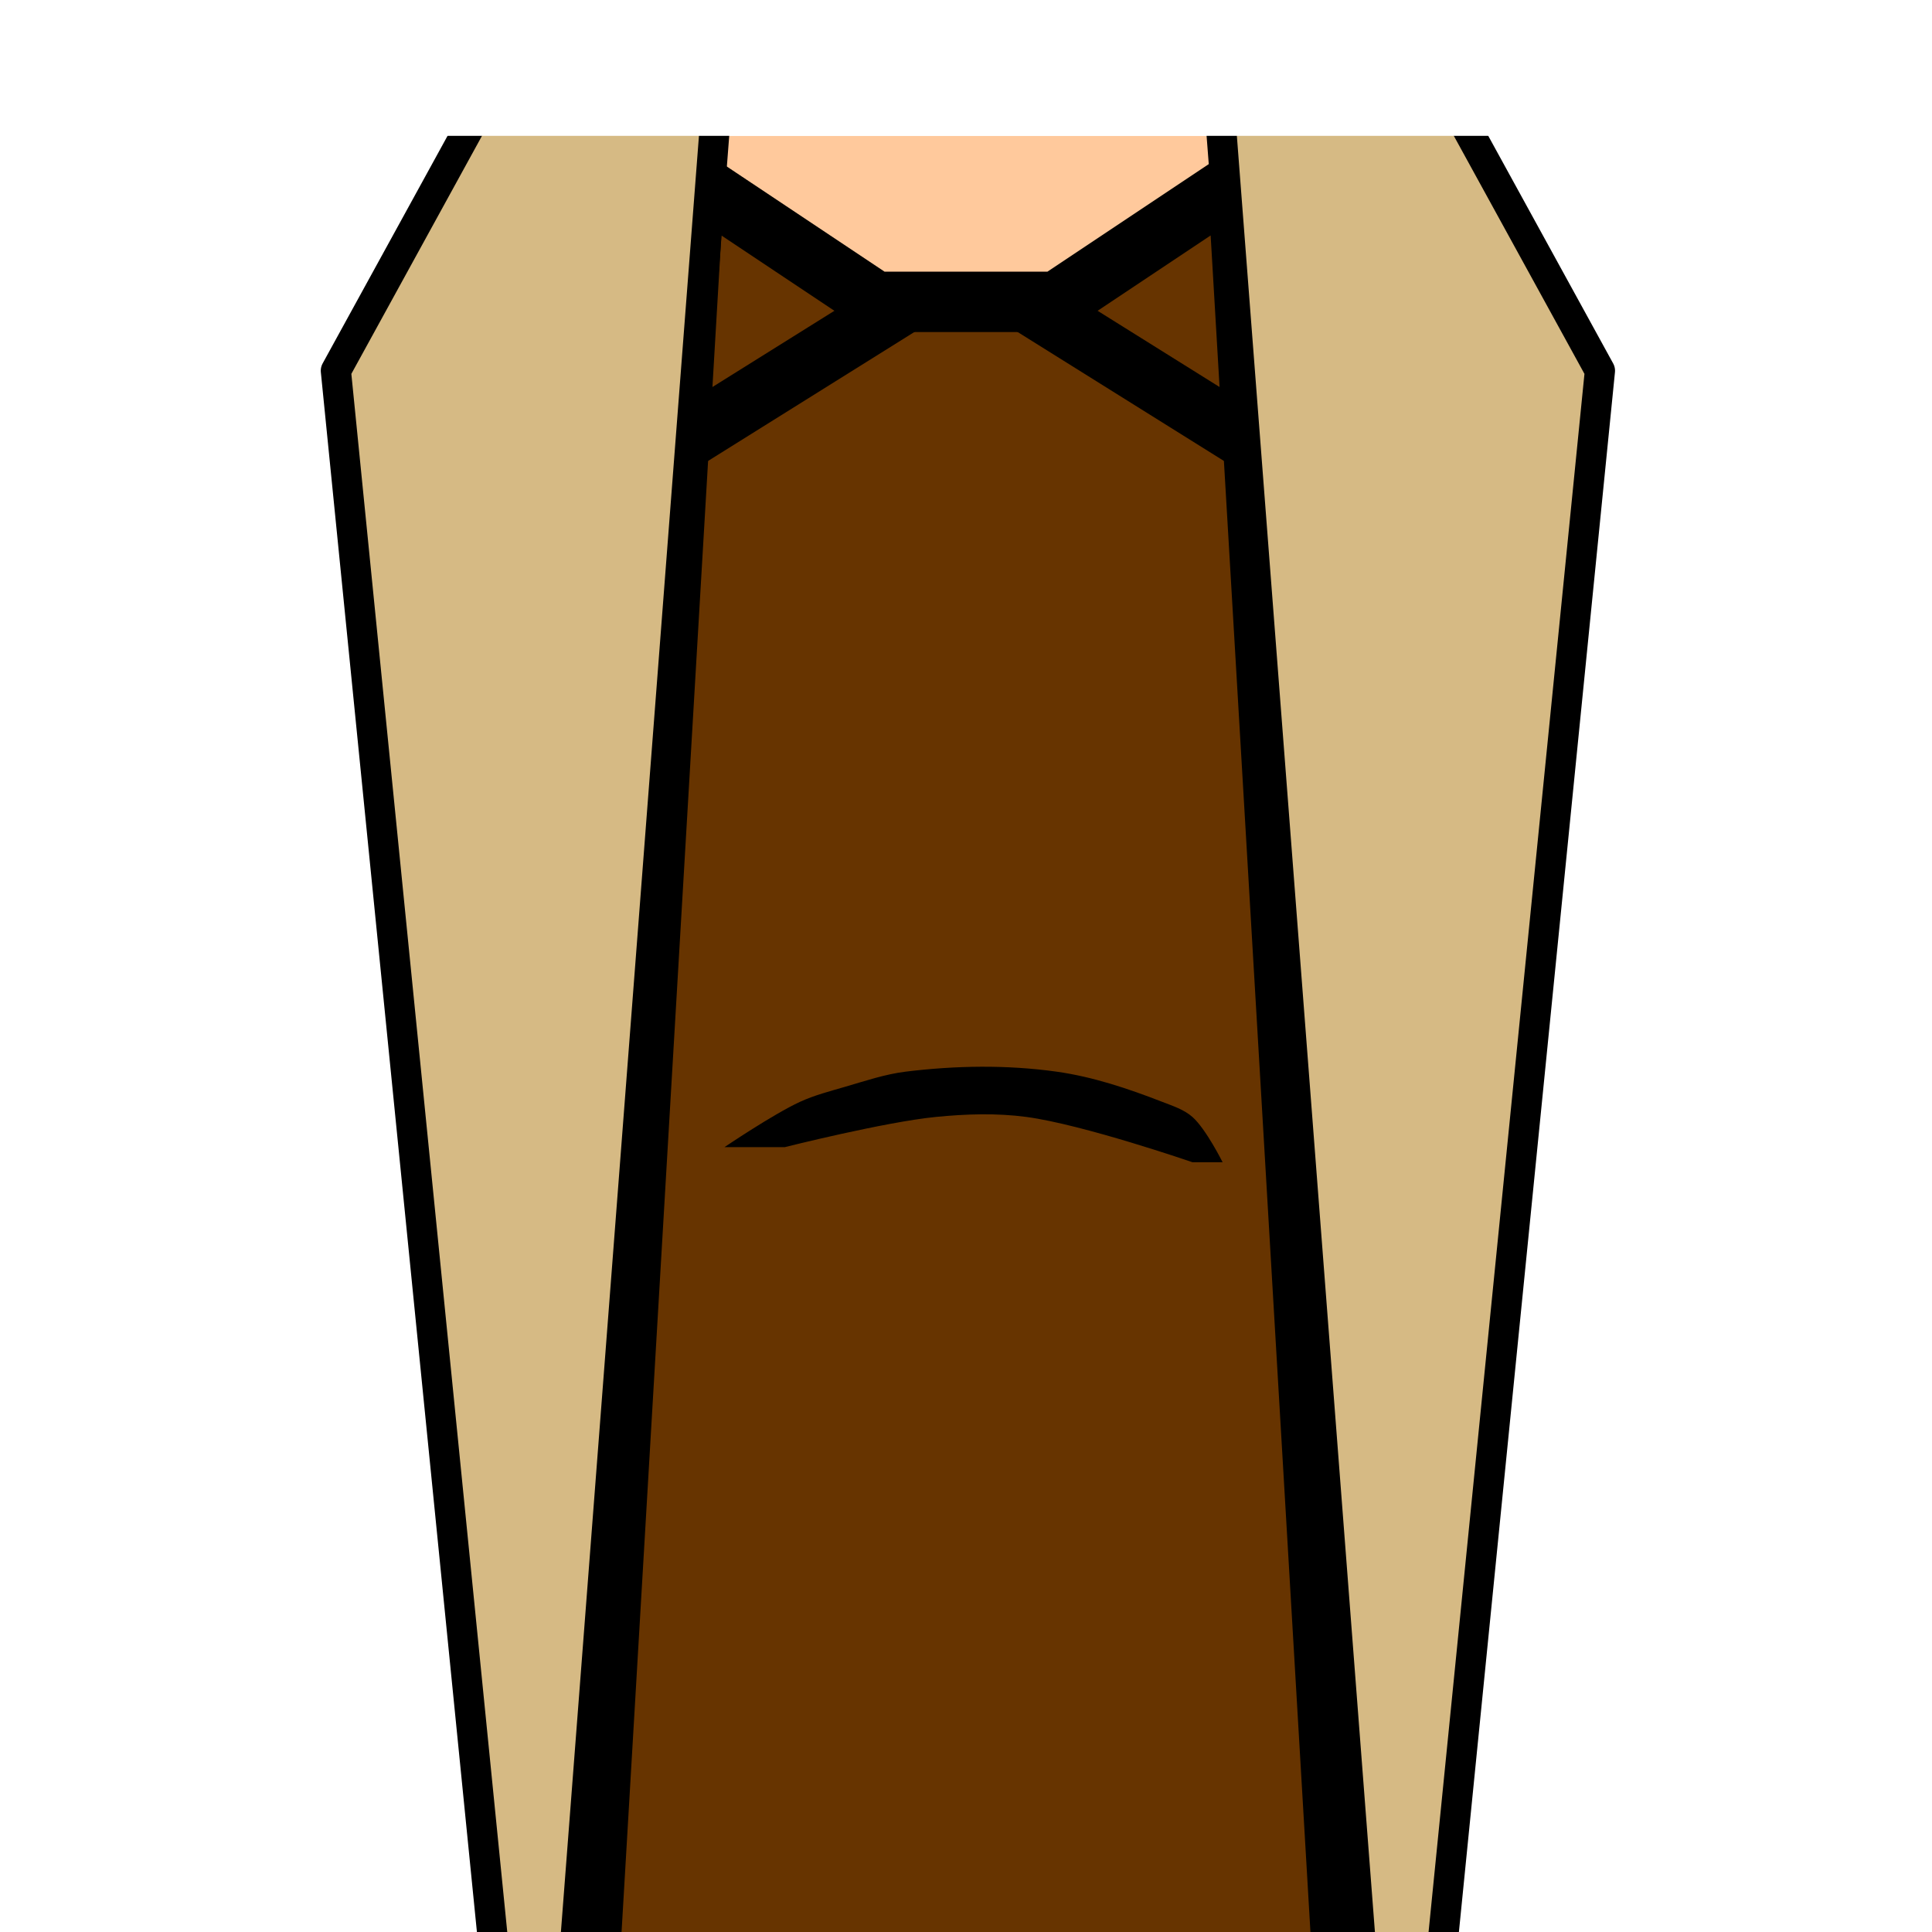
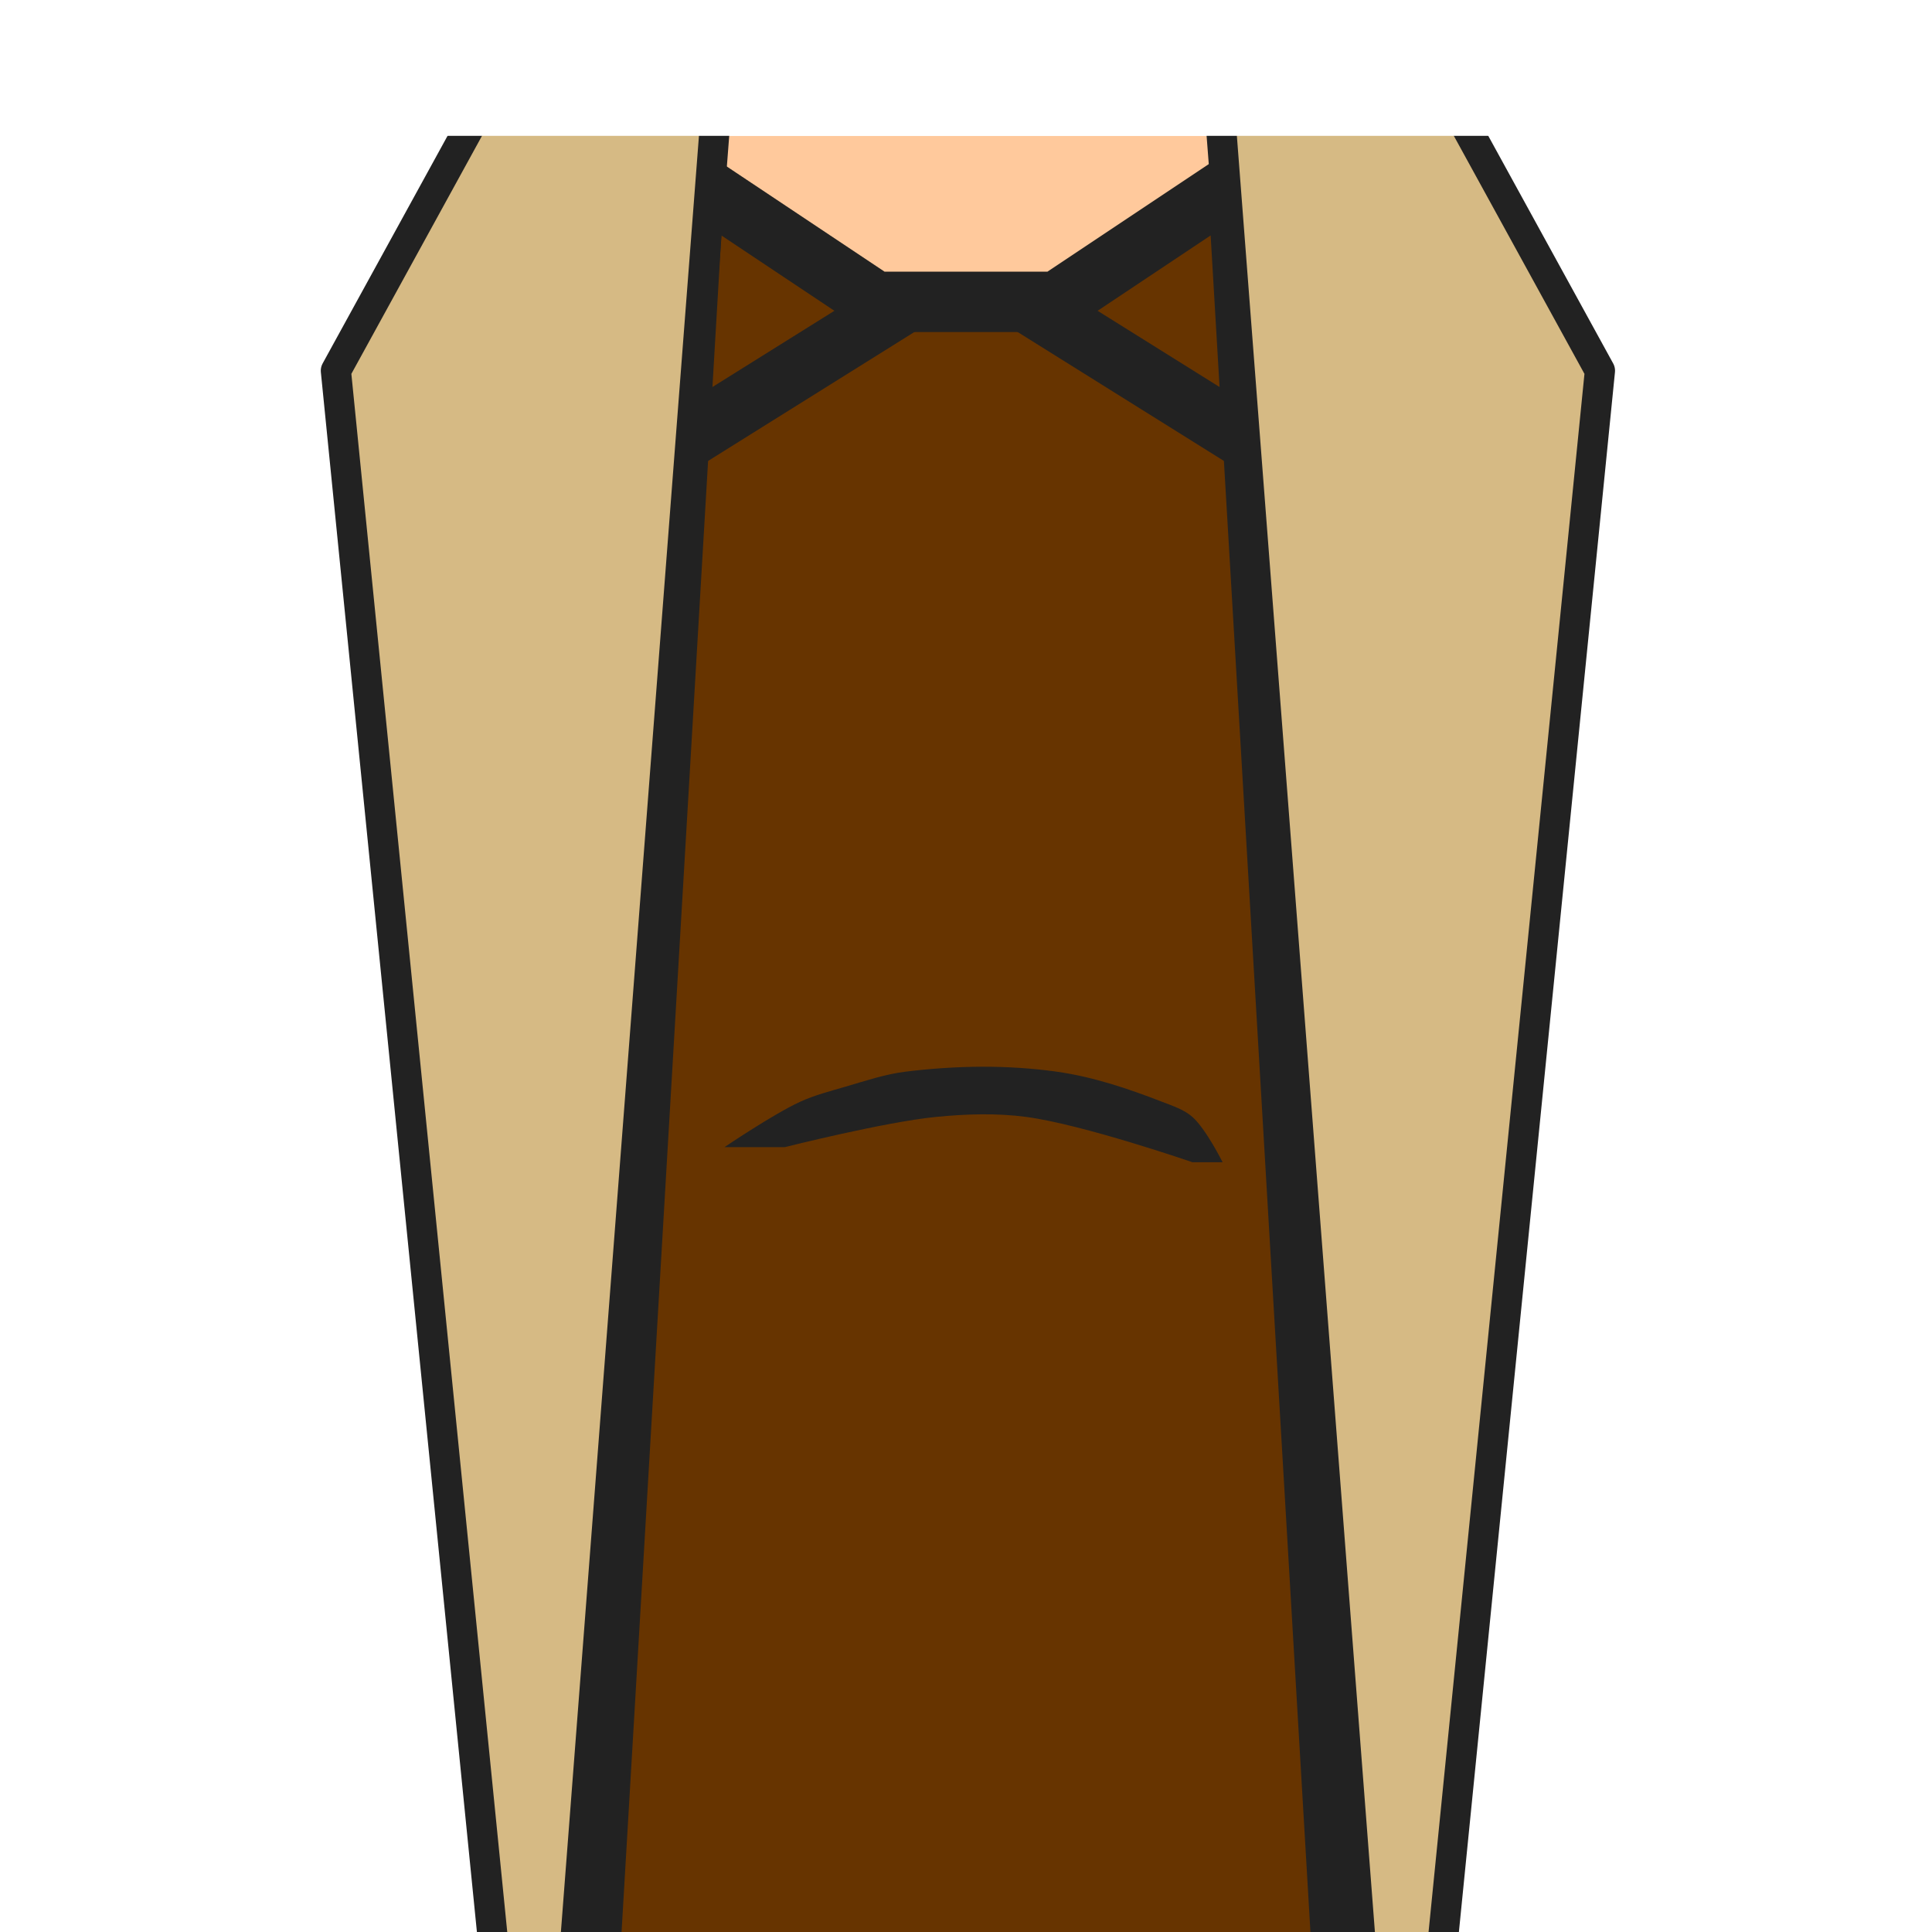
<svg xmlns="http://www.w3.org/2000/svg" width="128px" height="128px" viewBox="0 0 128 128" version="1.1" id="SVGRoot">
  <defs id="defs824" />
  <g id="layer1">
-     <rect style="display:inline;fill:#ffffff;fill-opacity:1;stroke:none;stroke-width:26.09;stroke-linecap:round;stroke-linejoin:round;stroke-miterlimit:4;stroke-dasharray:none" id="rect5806" width="128" height="128" x="0" y="0" />
+     <rect style="display:inline;fill:#ffffff;fill-opacity:1;stroke:none;stroke-width:104.36;stroke-linecap:round;stroke-linejoin:round;stroke-miterlimit:4;stroke-dasharray:none" id="rect5806" width="512" height="512" x="0" y="0" />
    <path style="display:inline;fill:#ffc99c;fill-opacity:1;stroke:none;stroke-width:1px;stroke-linecap:butt;stroke-linejoin:miter;stroke-opacity:1" d="m 46,9 h 36 v 3 L 70,20 H 58 L 46,12 Z" id="path5234" />
-     <path style="display:inline;fill:#673400;fill-opacity:1;stroke:#000000;stroke-width:4;stroke-linecap:butt;stroke-linejoin:round;stroke-miterlimit:4;stroke-dasharray:none;stroke-opacity:1" d="m 46,12 12,8 h 12 l 12,-8 8,136 H 38 Z" id="path1368" />
-     <path style="fill:none;stroke:#000000;stroke-width:4;stroke-linecap:butt;stroke-linejoin:miter;stroke-miterlimit:4;stroke-dasharray:none;stroke-opacity:1" d="M 60,20 44,30" id="path3877" />
-     <path style="fill:none;stroke:#000000;stroke-width:4;stroke-linecap:butt;stroke-linejoin:miter;stroke-miterlimit:4;stroke-dasharray:none;stroke-opacity:1" d="M 68,20 84,30" id="path4278" />
-     <path id="path959" style="display:inline;fill:#d6ba84;fill-opacity:1;stroke:#000000;stroke-width:2;stroke-linecap:butt;stroke-linejoin:round;stroke-miterlimit:4;stroke-dasharray:none;stroke-opacity:1" d="M 50 -26 L 22.252 24.561 L 35.748 159.439 L 50 -26 z M 78.252 -26 L 92.506 159.439 L 106 24.561 L 78.252 -26 z " />
-     <path style="fill:#000000;fill-opacity:1;stroke:none;stroke-width:1px;stroke-linecap:butt;stroke-linejoin:miter;stroke-opacity:1" d="m 48,76 c 0,0 3.234,-2.188 5,-3 0.958,-0.44 1.988,-0.705 3,-1 1.32,-0.384 2.636,-0.832 4,-1 3.308,-0.407 6.699,-0.462 10,0 2.403,0.337 4.738,1.12 7,2 0.695,0.27 1.441,0.507 2,1 0.901,0.795 2,3 2,3 h -2 c 0,0 -7.233,-2.496 -11,-3 -1.982,-0.265 -4.01,-0.197 -6,0 -3.383,0.335 -10,2 -10,2 z" id="path6038" />
+     <path style="display:inline;fill:#673400;fill-opacity:1;stroke:#222222;stroke-width:4;stroke-linecap:butt;stroke-linejoin:round;stroke-miterlimit:4;stroke-dasharray:none;stroke-opacity:1" d="m 46,12 12,8 h 12 l 12,-8 8,136 H 38 Z" id="path1368" />
+     <path style="fill:#222222;fill-opacity:1;stroke:none;stroke-width:1px;stroke-linecap:butt;stroke-linejoin:miter;stroke-opacity:1" d="m 48,76 c 0,0 3.234,-2.188 5,-3 0.958,-0.44 1.988,-0.705 3,-1 1.32,-0.384 2.636,-0.832 4,-1 3.308,-0.407 6.699,-0.462 10,0 2.403,0.337 4.738,1.12 7,2 0.695,0.27 1.441,0.507 2,1 0.901,0.795 2,3 2,3 h -2 c 0,0 -7.233,-2.496 -11,-3 -1.982,-0.265 -4.01,-0.197 -6,0 -3.383,0.335 -10,2 -10,2 z" id="path6038" />
+     <path style="fill:none;stroke:#222222;stroke-width:4;stroke-linecap:butt;stroke-linejoin:miter;stroke-miterlimit:4;stroke-dasharray:none;stroke-opacity:1" d="M 60,20 44,30" id="path3877" />
+     <path style="fill:none;stroke:#222222;stroke-width:4;stroke-linecap:butt;stroke-linejoin:miter;stroke-miterlimit:4;stroke-dasharray:none;stroke-opacity:1" d="M 68,20 84,30" id="path4278" />
+     <path style="display:inline;fill:#d6ba84;fill-opacity:1;stroke:#222222;stroke-width:2;stroke-linecap:butt;stroke-linejoin:round;stroke-miterlimit:4;stroke-dasharray:none;stroke-opacity:1" d="M 22.253,24.56 50,-26 35.747,159.44 Z" id="path959" />
+     <path style="display:inline;fill:#d6ba84;fill-opacity:1;stroke:#222222;stroke-width:2;stroke-linecap:butt;stroke-linejoin:round;stroke-miterlimit:4;stroke-dasharray:none;stroke-opacity:1" d="M 106,24.56 78.253,-26 92.505,159.44 Z" id="path4416" />
    <rect style="fill:#ffffff;fill-opacity:1;stroke:none;stroke-width:5.082;stroke-linecap:round;stroke-linejoin:round;stroke-miterlimit:4;stroke-dasharray:none" id="rect5910" width="128" height="9" x="0" y="0" />
  </g>
</svg>
